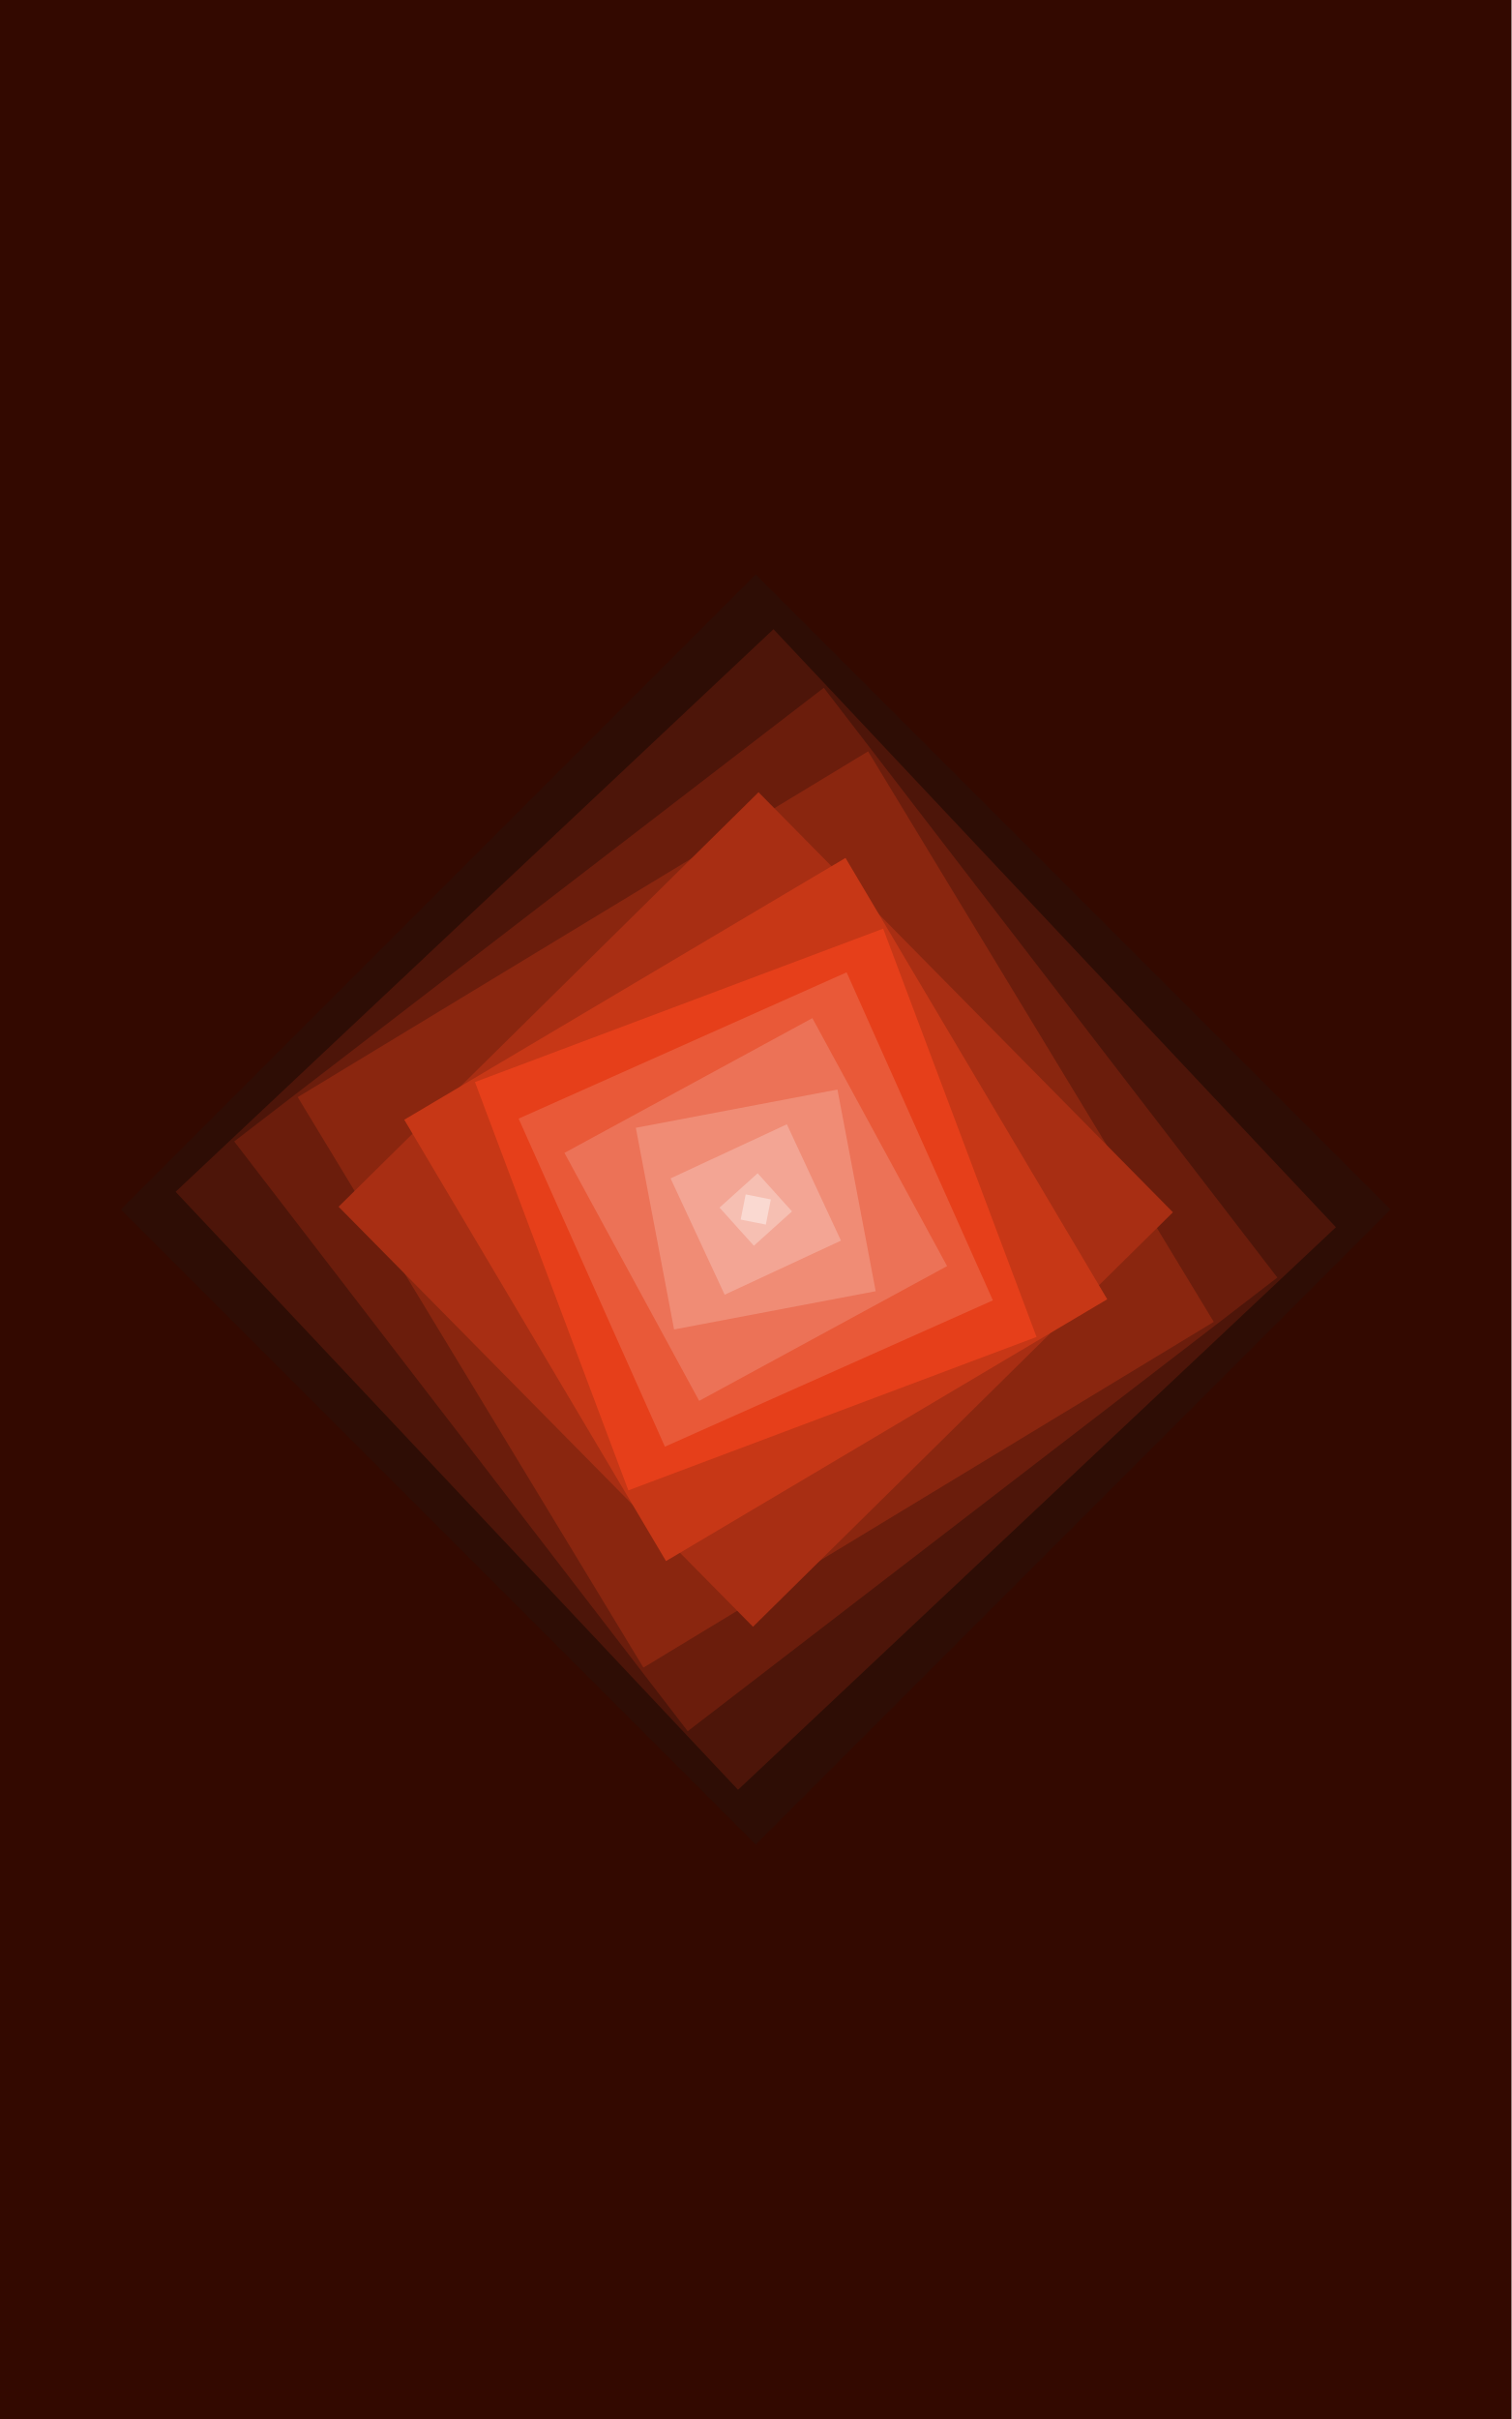
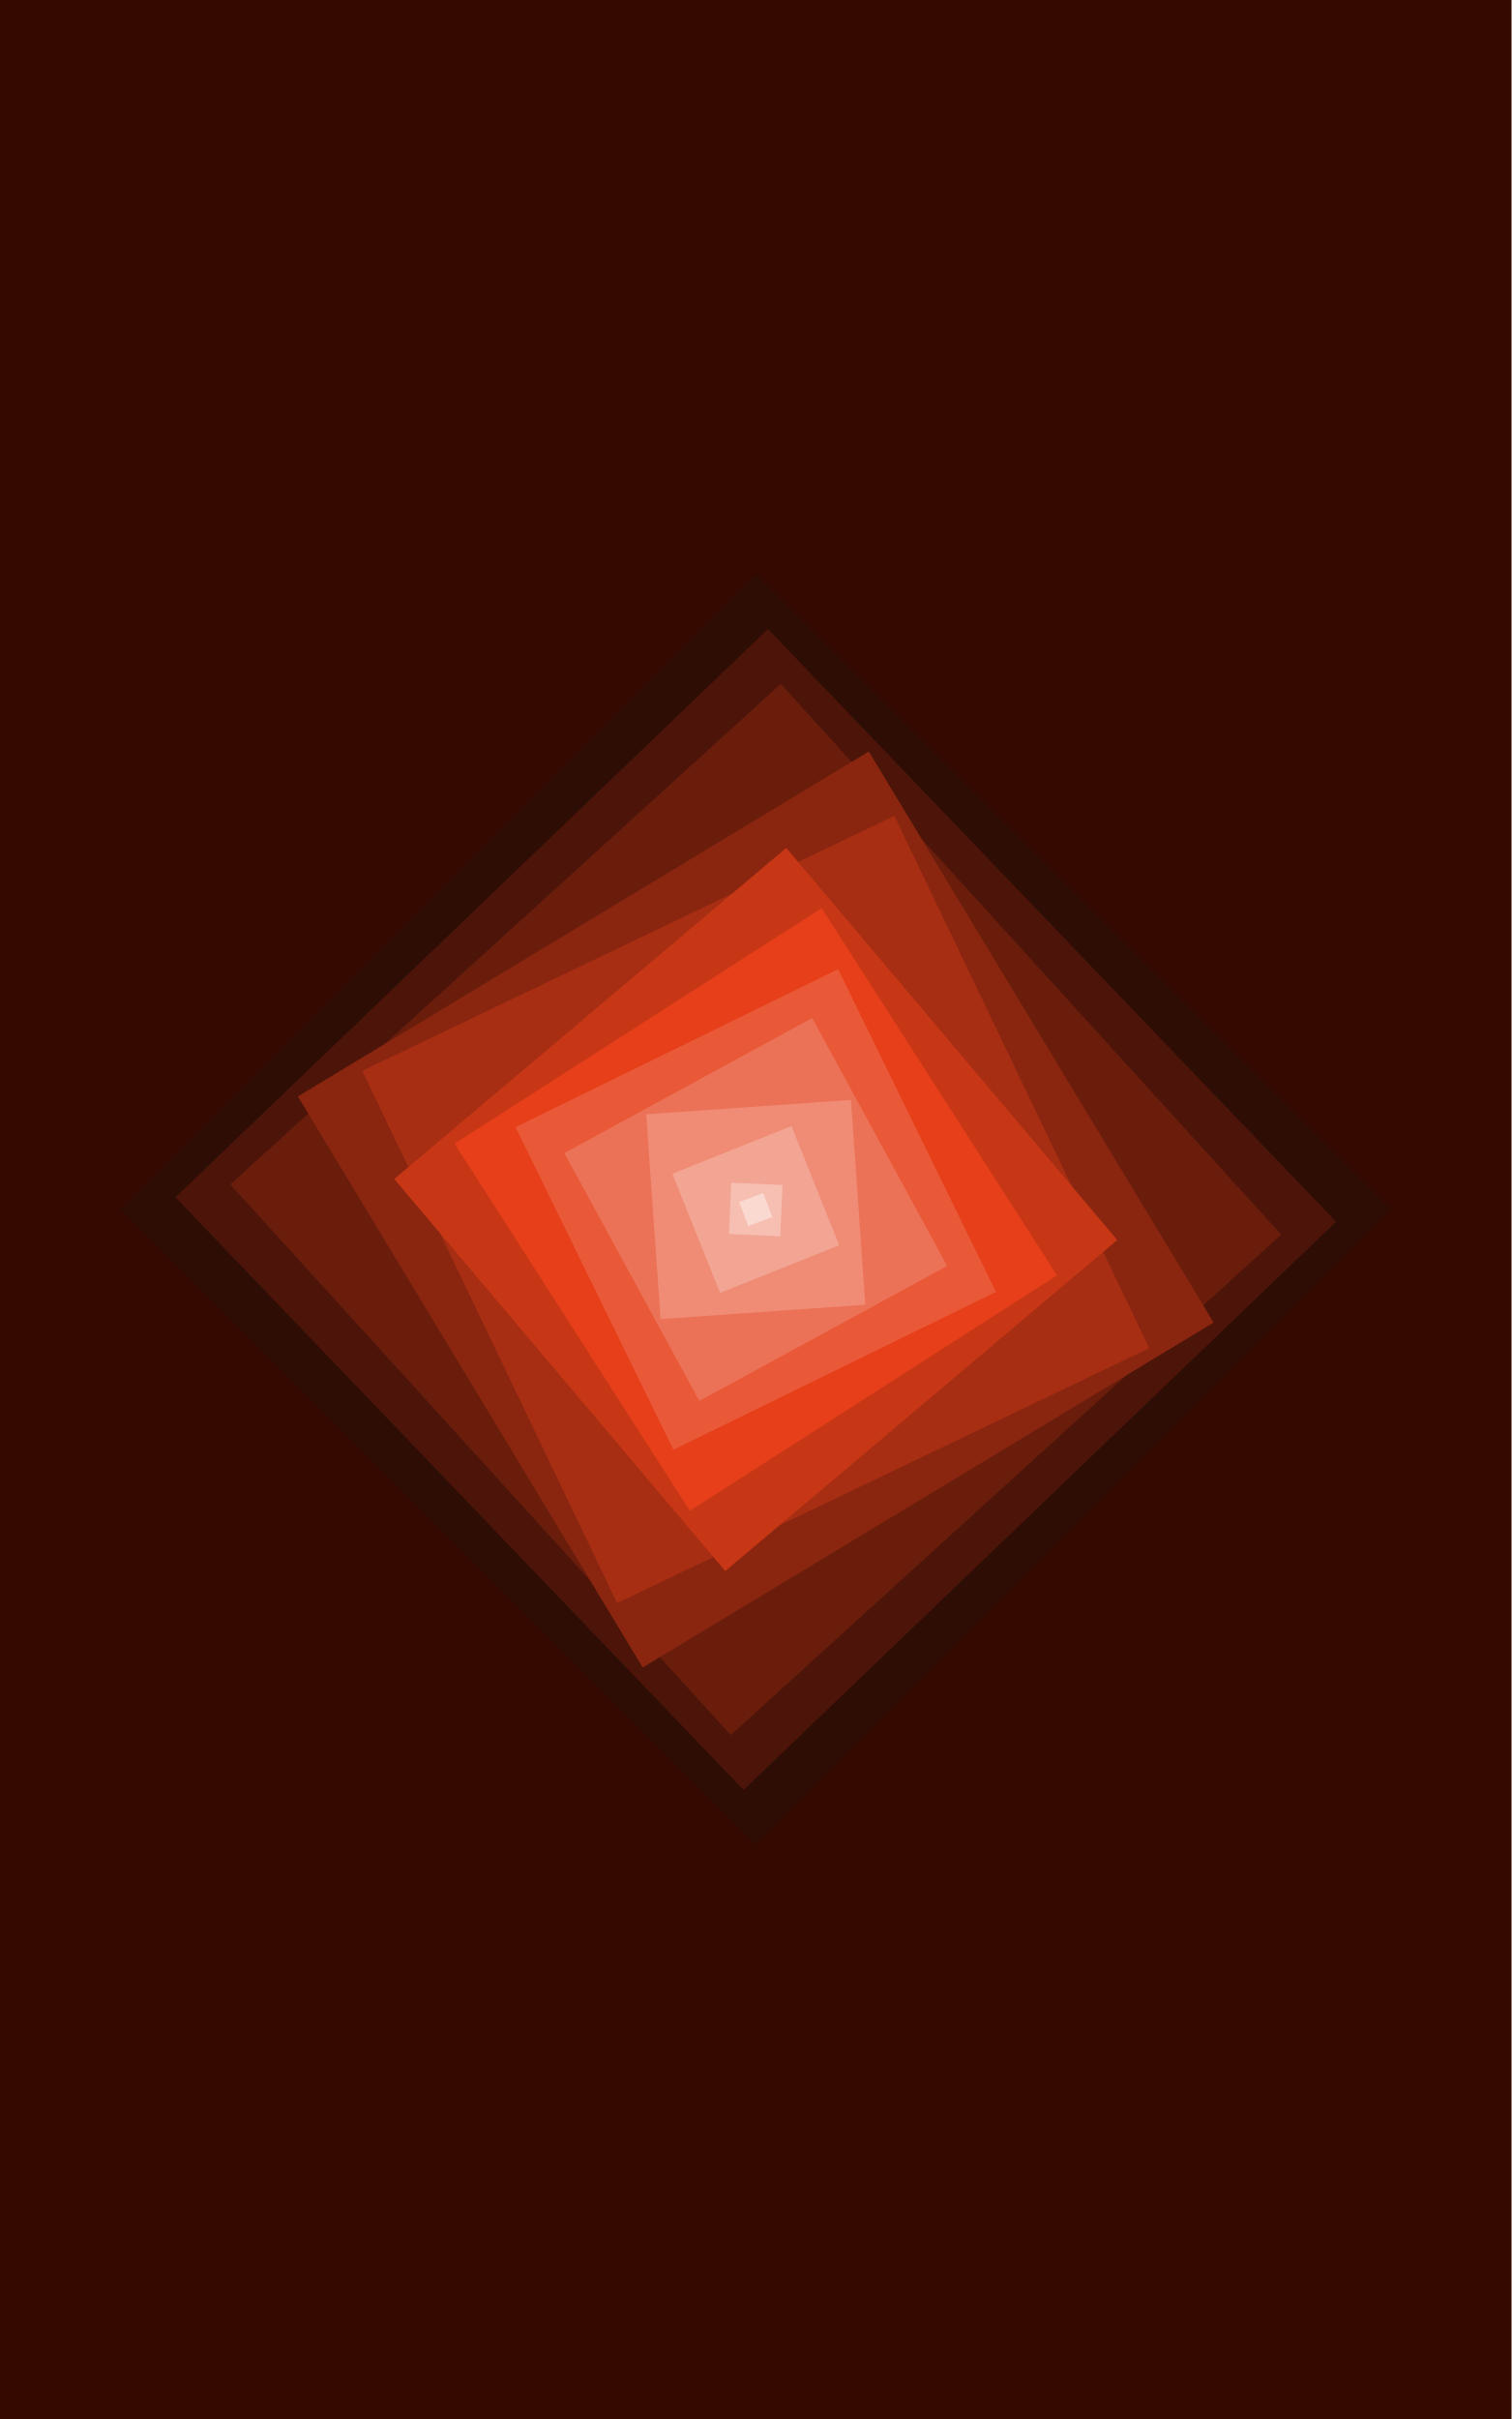
<svg xmlns="http://www.w3.org/2000/svg" viewBox="0 0 500 800" width="500" height="800" version="1.1">
  <rect width="500" height="800" fill="hsl(10,100%, 10%)" />
  <path d="M460,400L250,610L40,400L250,190z" fill="hsl(11,80%, 10%  )" />
-   <path d="M441.911,405.859L244.141,591.911L58.089,394.141L255.859,208.089z" fill="hsl(11,80%, 16.667%  )" />
-   <path d="M422.538,422.507L227.493,572.538L77.462,377.493L272.507,227.462z" fill="hsl(11,80%, 23.333%  )" />
-   <path d="M401.509,437.163L212.837,551.509L98.491,362.837L287.163,248.491z" fill="hsl(11,80%, 30%  )" />
-   <path d="M387.997,400.916L249.084,537.997L112.003,399.084L250.916,262.003z" fill="hsl(11,80%, 36.667%  )" />
-   <path d="M366.27,429.687L220.313,516.27L133.73,370.313L279.687,283.73z" fill="hsl(11,80%, 43.333%  )" />
-   <path d="M342.884,442.15L207.85,492.884L157.116,357.85L292.15,307.116z" fill="hsl(11,80%, 50%  )" />
-   <path d="M328.439,430.054L219.946,478.439L171.561,369.946L280.054,321.561z" fill="hsl(11,80%, 56.667%  )" />
-   <path d="M313.289,418.722L231.278,463.289L186.711,381.278L268.722,336.711z" fill="hsl(11,80%, 63.333%  )" />
-   <path d="M289.672,427.021L222.979,439.672L210.328,372.979L277.021,360.328z" fill="hsl(11,80%, 70%  )" />
-   <path d="M278.18,410.291L239.709,428.18L221.82,389.709L260.291,371.82z" fill="hsl(11,80%, 76.667%  )" />
-   <path d="M261.984,400.628L249.372,411.984L238.016,399.372L250.628,388.016z" fill="hsl(11,80%, 83.333%  )" />
-   <path d="M246.666,395.011L254.989,396.666L253.334,404.989L245.011,403.334z" fill="hsl(11,80%, 90%  )" />
+   <path d="M441.958,404.033L245.967,591.958L58.042,395.967L254.033,208.042z" fill="hsl(11,80%, 16.667%  )" />
+   <path d="M423.803,408.274L241.726,573.803L76.197,391.726L258.274,226.197z" fill="hsl(11,80%, 23.333%  )" />
+   <path d="M401.453,437.391L212.609,551.453L98.547,362.609L287.391,248.547z" fill="hsl(11,80%, 30%  )" />
+   <path d="M380.159,445.854L204.146,530.159L119.841,354.146L295.854,269.841z" fill="hsl(11,80%, 36.667%  )" />
+   <path d="M369.575,410.088L239.912,519.575L130.425,389.912L260.088,280.425z" fill="hsl(11,80%, 43.333%  )" />
+   <path d="M349.645,421.791L228.209,499.645L150.355,378.209L271.791,300.355z" fill="hsl(11,80%, 50%  )" />
+   <path d="M329.46,427.24L222.76,479.46L170.54,372.76L277.24,320.54z" fill="hsl(11,80%, 56.667%  )" />
+   <path d="M313.307,418.661L231.339,463.307L186.693,381.339L268.661,336.693z" fill="hsl(11,80%, 63.333%  )" />
+   <path d="M286.233,431.483L218.517,436.233L213.767,368.517L281.483,363.767z" fill="hsl(11,80%, 70%  )" />
+   <path d="M277.578,411.809L238.191,427.578L222.422,388.191L261.809,372.422z" fill="hsl(11,80%, 76.667%  )" />
+   <path d="M258.097,408.856L241.144,408.097L241.903,391.144L258.856,391.903z" fill="hsl(11,80%, 83.333%  )" />
+   <path d="M244.527,397.541L252.459,394.527L255.473,402.459L247.541,405.473z" fill="hsl(11,80%, 90%  )" />
</svg>
